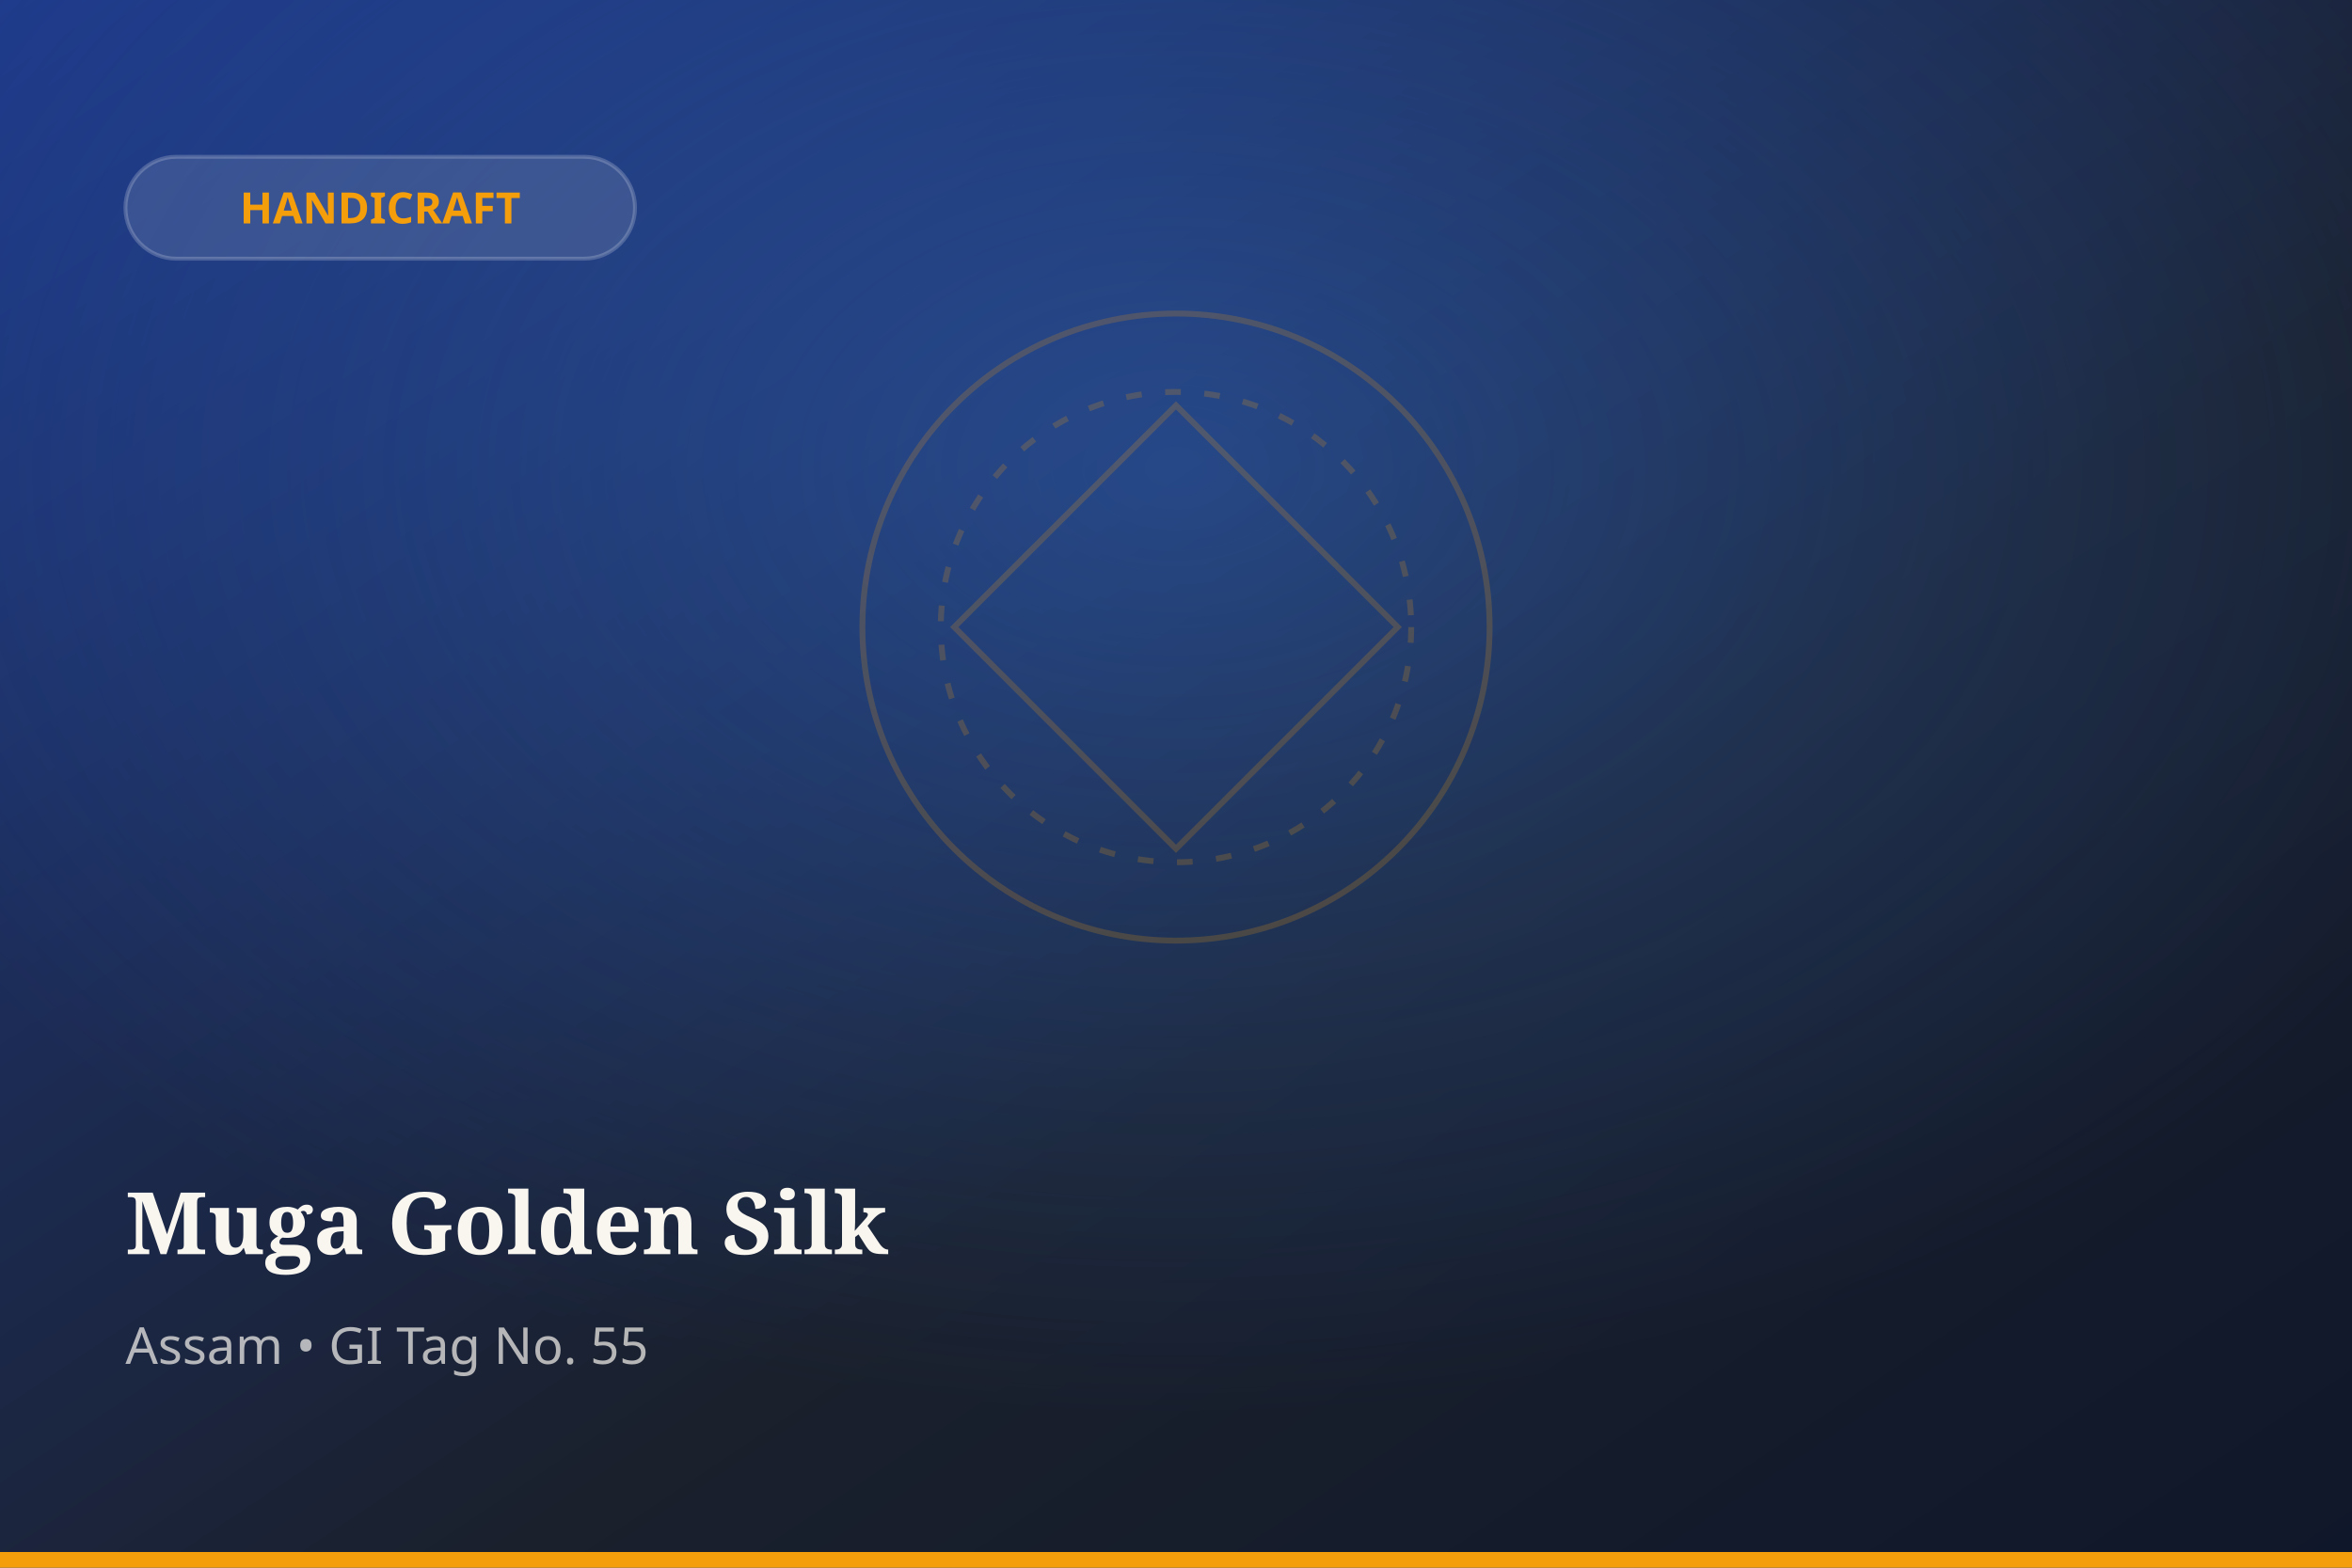
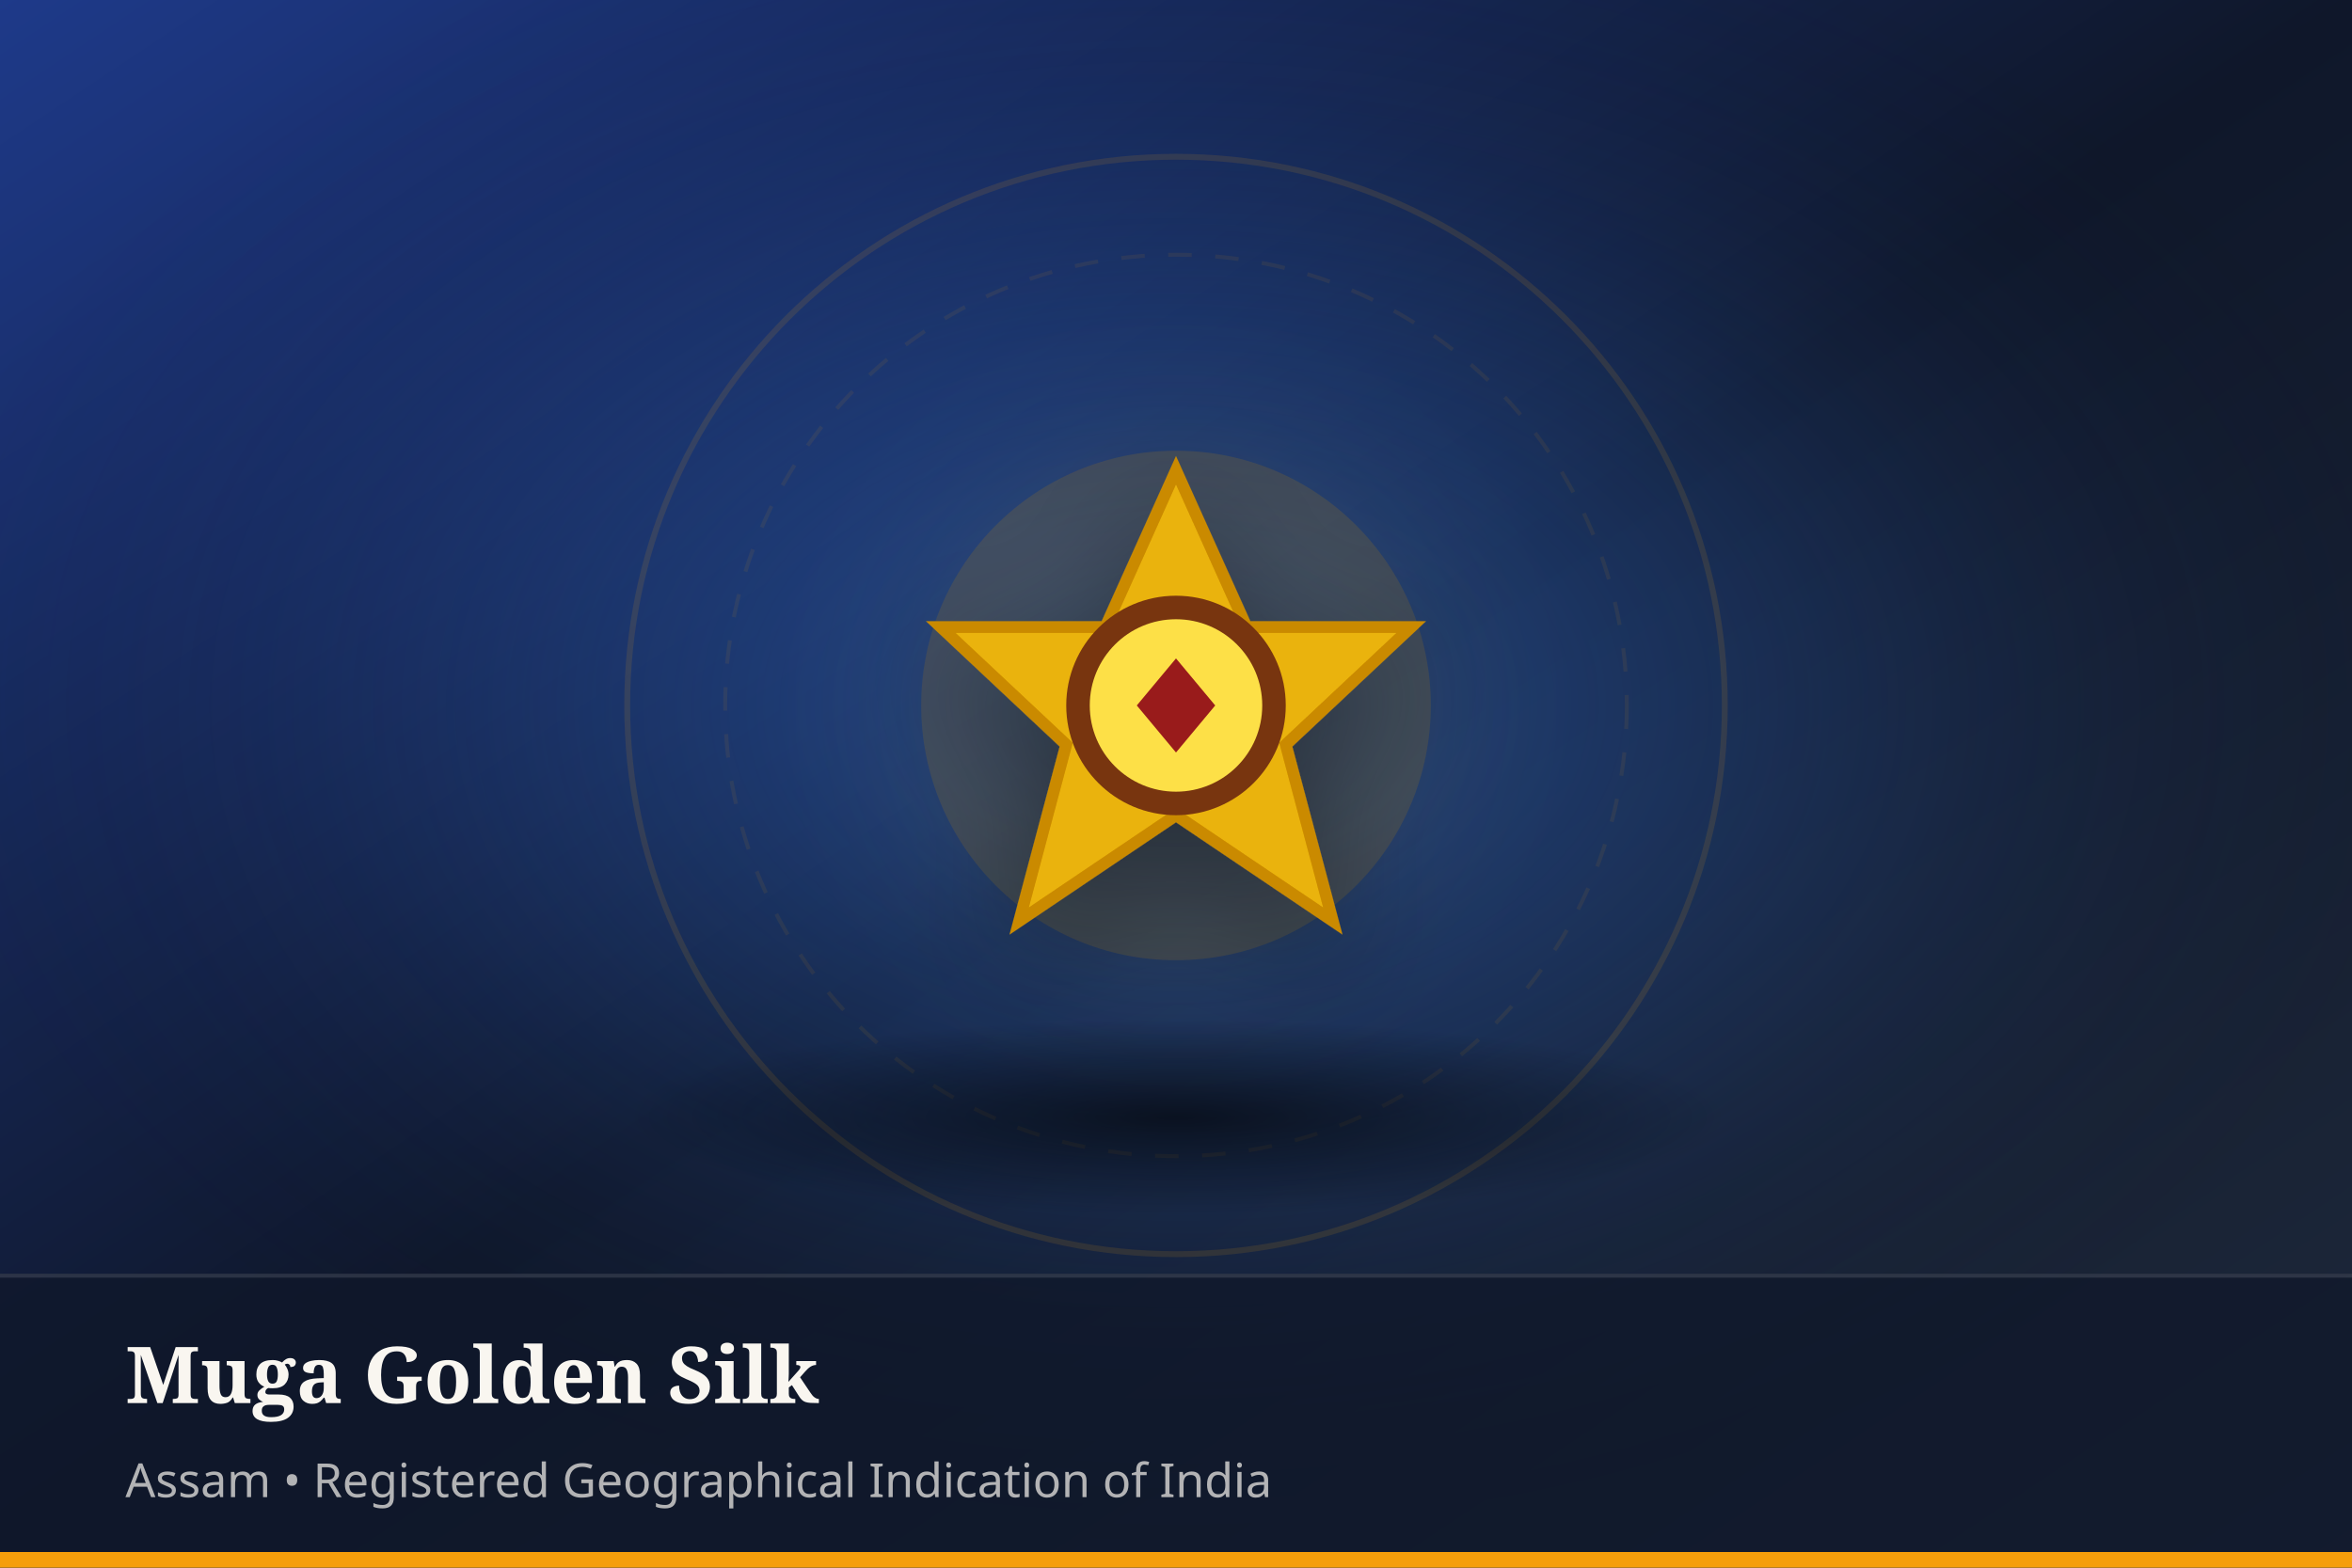
<svg xmlns="http://www.w3.org/2000/svg" width="600" height="400" viewBox="0 0 600 400">
  <defs>
    <linearGradient id="bgGrad_muga-golden-silk" x1="0%" y1="0%" x2="100%" y2="100%">
      <stop offset="0%" stop-color="#1E3A8A" />
-       <stop offset="60%" stop-color="#1A202C" />
-       <stop offset="100%" stop-color="#0F172A" />
+       <stop offset="50%" stop-color="#0F172A" />
+       <stop offset="100%" stop-color="#1E293B" />
    </linearGradient>
-     <radialGradient id="glowGrad_muga-golden-silk" cx="50%" cy="30%" r="60%">
-       <stop offset="0%" stop-color="#3B82F6" stop-opacity="0.35" />
-       <stop offset="100%" stop-color="#3B82F6" stop-opacity="0" />
+     <radialGradient id="spotlight_muga-golden-silk" cx="50%" cy="45%" r="55%">
+       <stop offset="0%" stop-color="#3B82F6" stop-opacity="0.45" />
+       <stop offset="60%" stop-color="#3B82F6" stop-opacity="0.1" />
+       <stop offset="100%" stop-color="#000000" stop-opacity="0" />
+     </radialGradient>
+     <radialGradient id="floorShadow_muga-golden-silk" cx="50%" cy="50%" r="50%">
+       <stop offset="0%" stop-color="rgba(0,0,0,0.6)" />
+       <stop offset="100%" stop-color="rgba(0,0,0,0)" />
    </radialGradient>
  </defs>
  <rect width="100%" height="100%" fill="url(#bgGrad_muga-golden-silk)" />
-   <rect width="100%" height="100%" fill="url(#glowGrad_muga-golden-silk)" />
-   <g transform="translate(300, 160)" stroke="#F59E0B" stroke-opacity="0.2" fill="none" stroke-width="1.5">
-     <circle r="80" />
-     <circle r="60" stroke-dasharray="4,6" />
-     <rect x="-40" y="-40" width="80" height="80" transform="rotate(45)" />
+   <rect width="100%" height="100%" fill="url(#spotlight_muga-golden-silk)" />
+   <circle cx="300" cy="180" r="140" fill="none" stroke="#F59E0B" stroke-opacity="0.12" stroke-width="1.5" />
+   <circle cx="300" cy="180" r="115" fill="none" stroke="#F59E0B" stroke-opacity="0.08" stroke-width="1" stroke-dasharray="6,6" />
+   <ellipse cx="300" cy="285" rx="140" ry="25" fill="url(#floorShadow_muga-golden-silk)" />
+   <g transform="translate(300, 180)">
+     <circle cx="0" cy="0" r="65" fill="#CA8A04" opacity="0.2" filter="drop-shadow(0 0 20px rgba(234,179,8,0.4))" />
+     <polygon points="0,-60 18,-20 60,-20 28,10 40,55 0,28 -40,55 -28,10 -60,-20 -18,-20" fill="#EAB308" stroke="#CA8A04" stroke-width="3" filter="drop-shadow(0 10px 15px rgba(0,0,0,0.4))" />
+     <circle cx="0" cy="0" r="28" fill="#78350F" />
+     <circle cx="0" cy="0" r="22" fill="#FDE047" />
+     <path d="M-10,0 L0,-12 L10,0 L0,12 Z" fill="#991B1B" />
  </g>
-   <g transform="translate(32, 40)">
-     <rect width="130" height="26" rx="13" fill="rgba(255,255,255,0.12)" stroke="rgba(255,255,255,0.2)" />
-     <text x="65" y="17" fill="#F59E0B" font-family="sans-serif" font-size="11" font-weight="600" text-anchor="middle">
-       HANDICRAFT
-     </text>
-   </g>
-   <text x="32" y="320" fill="#F9F6F0" font-family="serif" font-size="22" font-weight="700">
+   <rect x="0" y="325" width="600" height="75" fill="rgba(15, 23, 42, 0.75)" />
+   <rect x="0" y="325" width="600" height="1" fill="rgba(255, 255, 255, 0.12)" />
+   <text x="32" y="358" fill="#F9F6F0" font-family="'Playfair Display', Georgia, serif" font-size="20" font-weight="700">
    Muga Golden Silk
  </text>
-   <text x="32" y="348" fill="rgba(249, 246, 240, 0.7)" font-family="sans-serif" font-size="13">
-     Assam • GI Tag No. 55
+   <text x="32" y="382" fill="rgba(249, 246, 240, 0.7)" font-family="'Plus Jakarta Sans', sans-serif" font-size="12" font-weight="500">
+     Assam • Registered Geographical Indication of India
  </text>
  <rect x="0" y="396" width="600" height="4" fill="#F59E0B" />
</svg>
